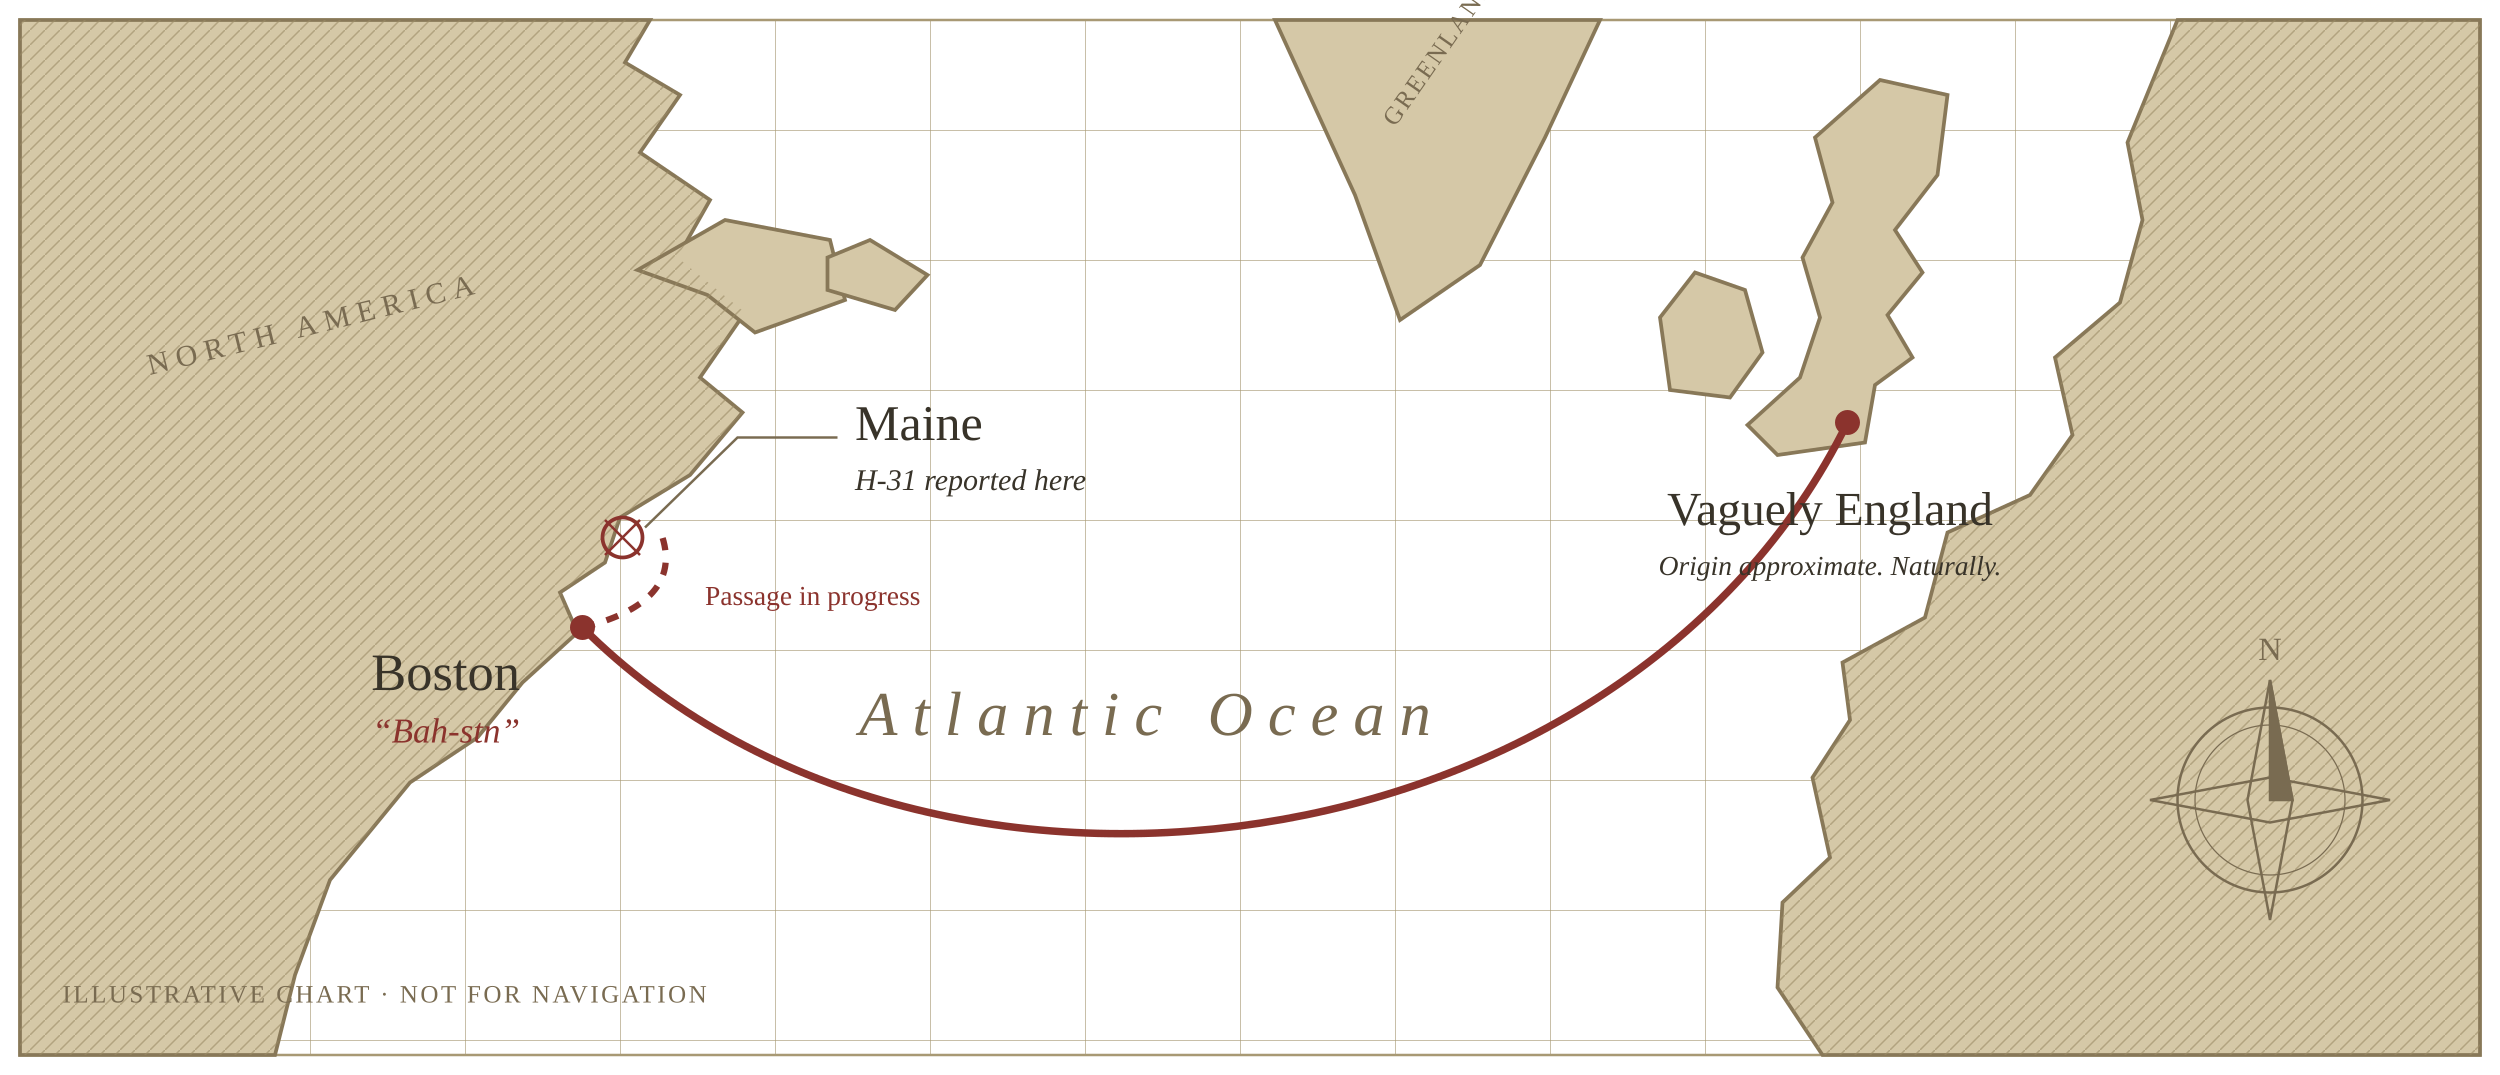
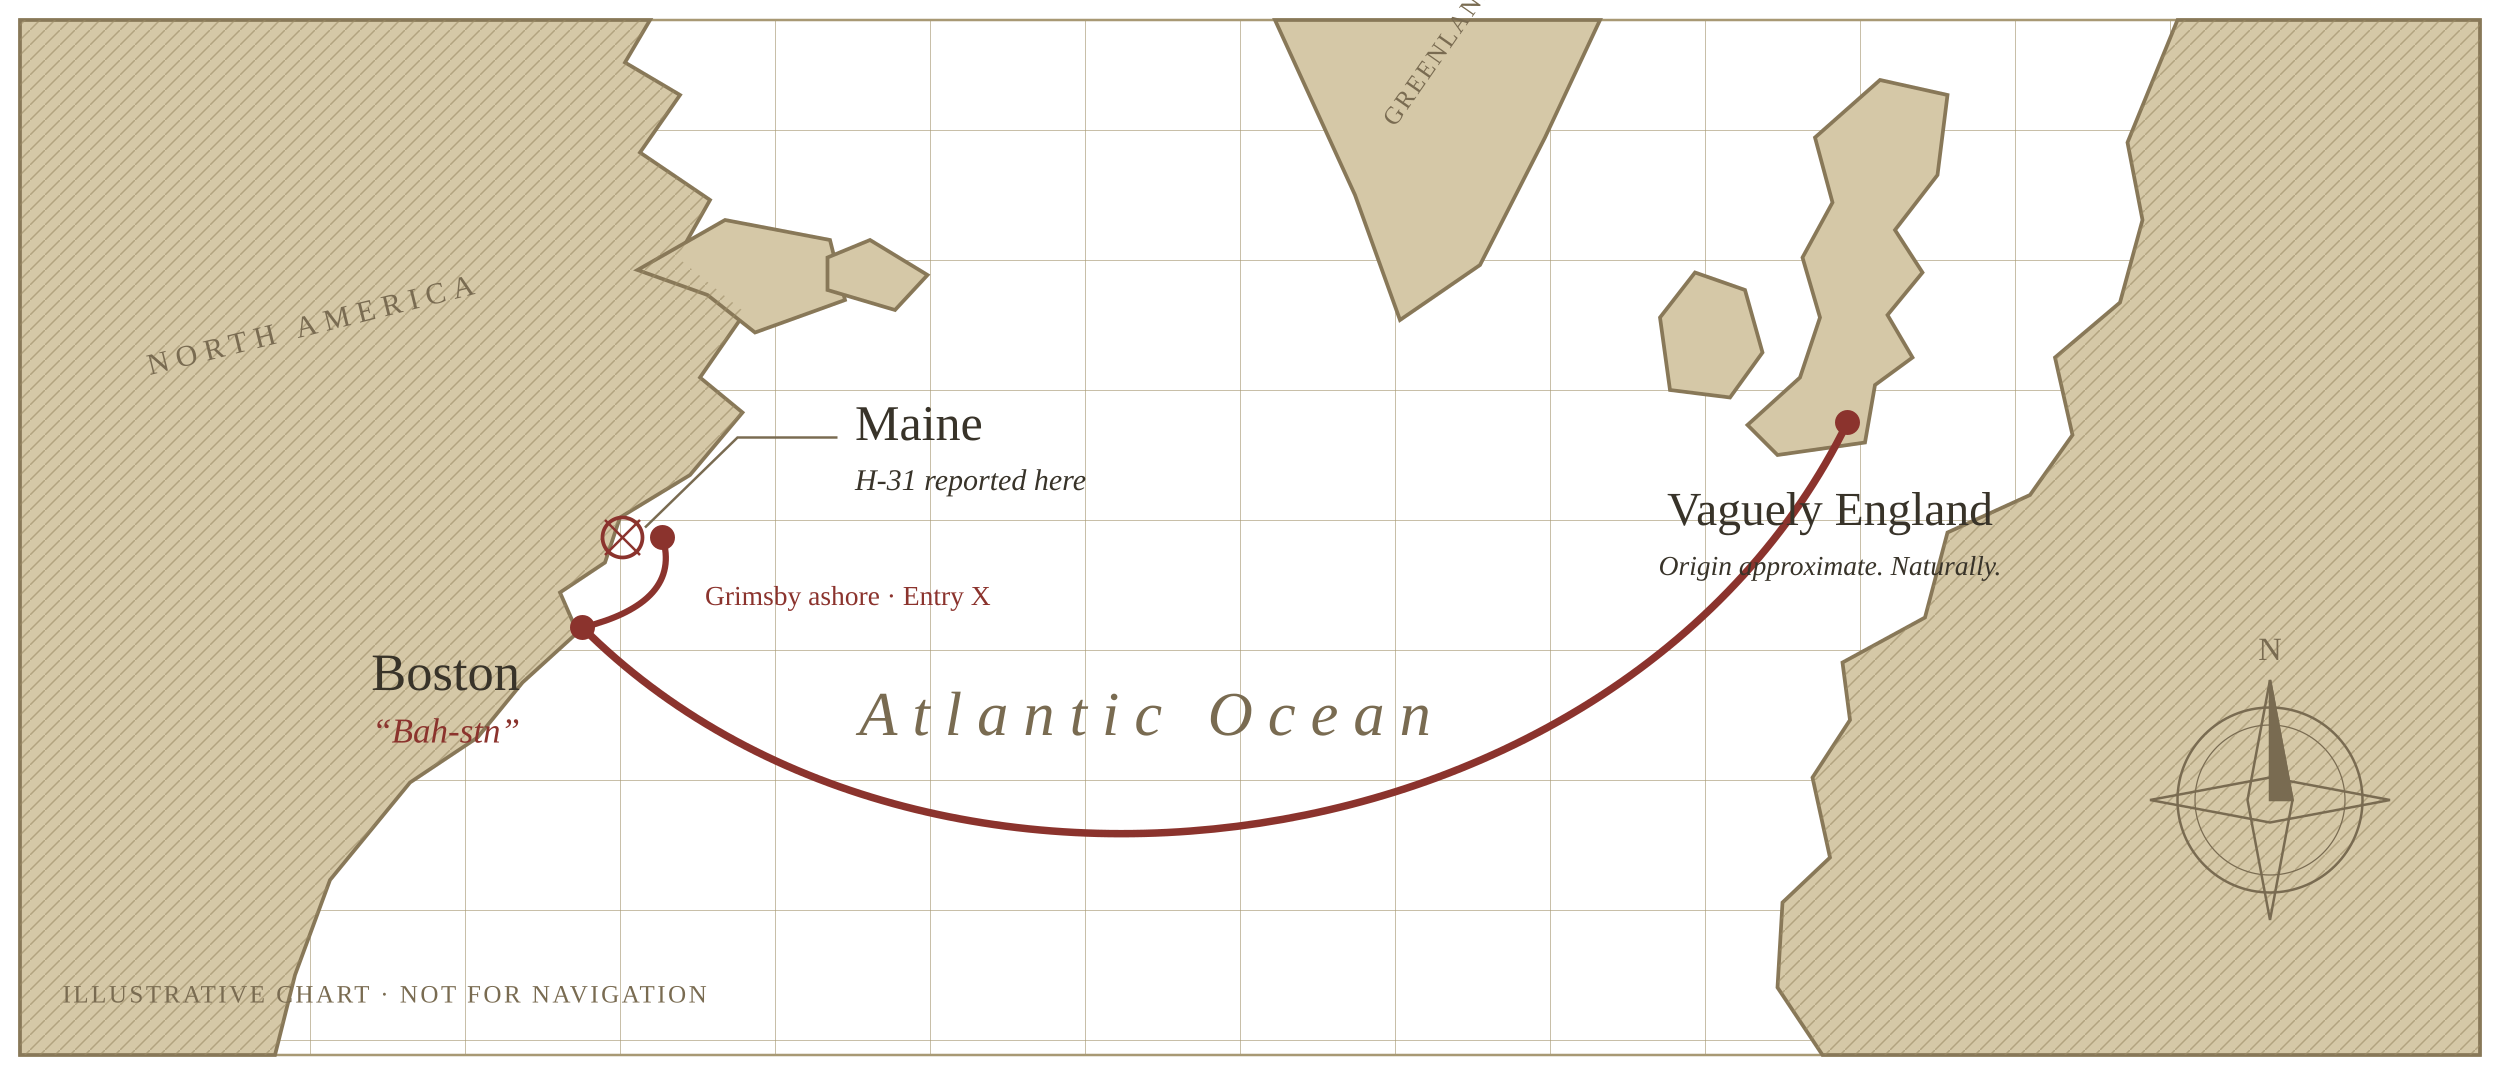
<svg xmlns="http://www.w3.org/2000/svg" viewBox="0 0 1000 430" role="img" aria-labelledby="map-title map-desc">
  <defs>
    <pattern id="grid" width="62" height="52" patternUnits="userSpaceOnUse">
      <path d="M62 0H0V52" fill="none" stroke="#a89974" stroke-width=".5" />
    </pattern>
    <pattern id="land" width="6" height="6" patternUnits="userSpaceOnUse">
      <path d="M0 6L6 0" stroke="#9b8b66" stroke-width=".6" />
    </pattern>
  </defs>
  <rect x="8" y="8" width="984" height="414" fill="url(#grid)" stroke="#a89974" />
  <g fill="#d5c8a7" stroke="#887858" stroke-width="1.5">
    <path d="M8 8H260L250 25 272 38 256 61 284 80 271 103 298 125 280 151 297 165 276 190 248 207 242 225 224 237 231 253 209 273 191 295 164 313 132 352 118 390 110 422H8Z" />
    <path d="M255 108l35-20 42 8 6 24-36 13-19-15Z" />
    <path d="M331 103l17-7 23 14-13 14-27-8Z" />
    <path d="M510 8h130l-22 47-26 51-32 22-18-50Z" />
    <path d="M726 55l26-23 27 6-4 32-17 22 11 17-14 17 10 17-15 11-4 23-35 5-12-12 21-19 8-24-7-24 12-22Z" />
    <path d="M698 116l-20-7-14 18 4 29 24 3 13-18Z" />
    <path d="M871 8h121v414H729l-18-27 2-34 19-18-7-32 15-23-3-23 33-18 9-34 33-15 17-24-7-31 26-22 9-33-6-31Z" />
  </g>
  <g fill="url(#land)" opacity=".6">
    <path d="M8 8H260L250 25 272 38 256 61 284 80 271 103 298 125 280 151 297 165 276 190 248 207 242 225 224 237 231 253 209 273 191 295 164 313 132 352 118 390 110 422H8Z" />
    <path d="M871 8h121v414H729l-18-27 2-34 19-18-7-32 15-23-3-23 33-18 9-34 33-15 17-24-7-31 26-22 9-33-6-31Z" />
  </g>
  <g fill="#796b51" font-size="12" letter-spacing="3">
    <text x="60" y="150" transform="rotate(-14 60 150)">NORTH AMERICA</text>
    <text x="458" y="294" text-anchor="middle" font-style="italic" font-size="25" letter-spacing="6">Atlantic Ocean</text>
    <text x="558" y="51" font-size="10" letter-spacing="1" transform="rotate(-55 558 51)">GREENLAND</text>
  </g>
  <path class="route" d="M739 169C650 350 370 388 233 251" stroke="#8b332d" stroke-width="3" fill="none" />
-   <path d="M233 251Q273 241 265 215" stroke="#8b332d" stroke-width="2.5" stroke-dasharray="5 5" fill="none" />
+   <path class="route" d="M233 251Q273 241 265 215" stroke="#8b332d" stroke-width="2.5" fill="none" />
  <g fill="#8b332d">
    <circle cx="739" cy="169" r="5" />
    <circle cx="233" cy="251" r="5" />
+     <circle cx="265" cy="215" r="5" />
  </g>
  <circle cx="249" cy="215" r="8" fill="none" stroke="#8b332d" stroke-width="1.5" />
  <path d="M242 208l14 14m0-14-14 14" stroke="#8b332d" />
  <g fill="#383329">
    <text x="732" y="210" font-size="19" text-anchor="middle">Vaguely England</text>
    <text x="732" y="230" font-size="11" font-style="italic" text-anchor="middle">Origin approximate. Naturally.</text>
    <text x="208" y="276" text-anchor="end" font-size="21">Boston</text>
    <text x="208" y="297" text-anchor="end" font-size="14" font-style="italic" fill="#8b332d">“Bah-stn”</text>
    <path d="M258 211l37-36h40" fill="none" stroke="#796b51" />
    <text x="342" y="176" font-size="20">Maine</text>
    <text x="342" y="196" font-size="12" font-style="italic">H-31 reported here</text>
-     <text x="282" y="242" font-size="11" fill="#8b332d">Passage in progress</text>
+     <text x="282" y="242" font-size="11" fill="#8b332d">Grimsby ashore · Entry X</text>
  </g>
  <g transform="translate(908 320)" stroke="#796b51" fill="none">
    <circle r="37" />
    <circle r="30" stroke-width=".5" />
    <path d="M0-48L9 0 0 48-9 0ZM-48 0L0-9 48 0 0 9Z" />
    <path d="M0-48L9 0 0 0Z" fill="#796b51" />
    <text y="-56" text-anchor="middle" fill="#796b51" stroke="none" font-size="13">N</text>
  </g>
  <text x="25" y="401" font-size="10" fill="#796b51" letter-spacing="1">ILLUSTRATIVE CHART · NOT FOR NAVIGATION</text>
</svg>
